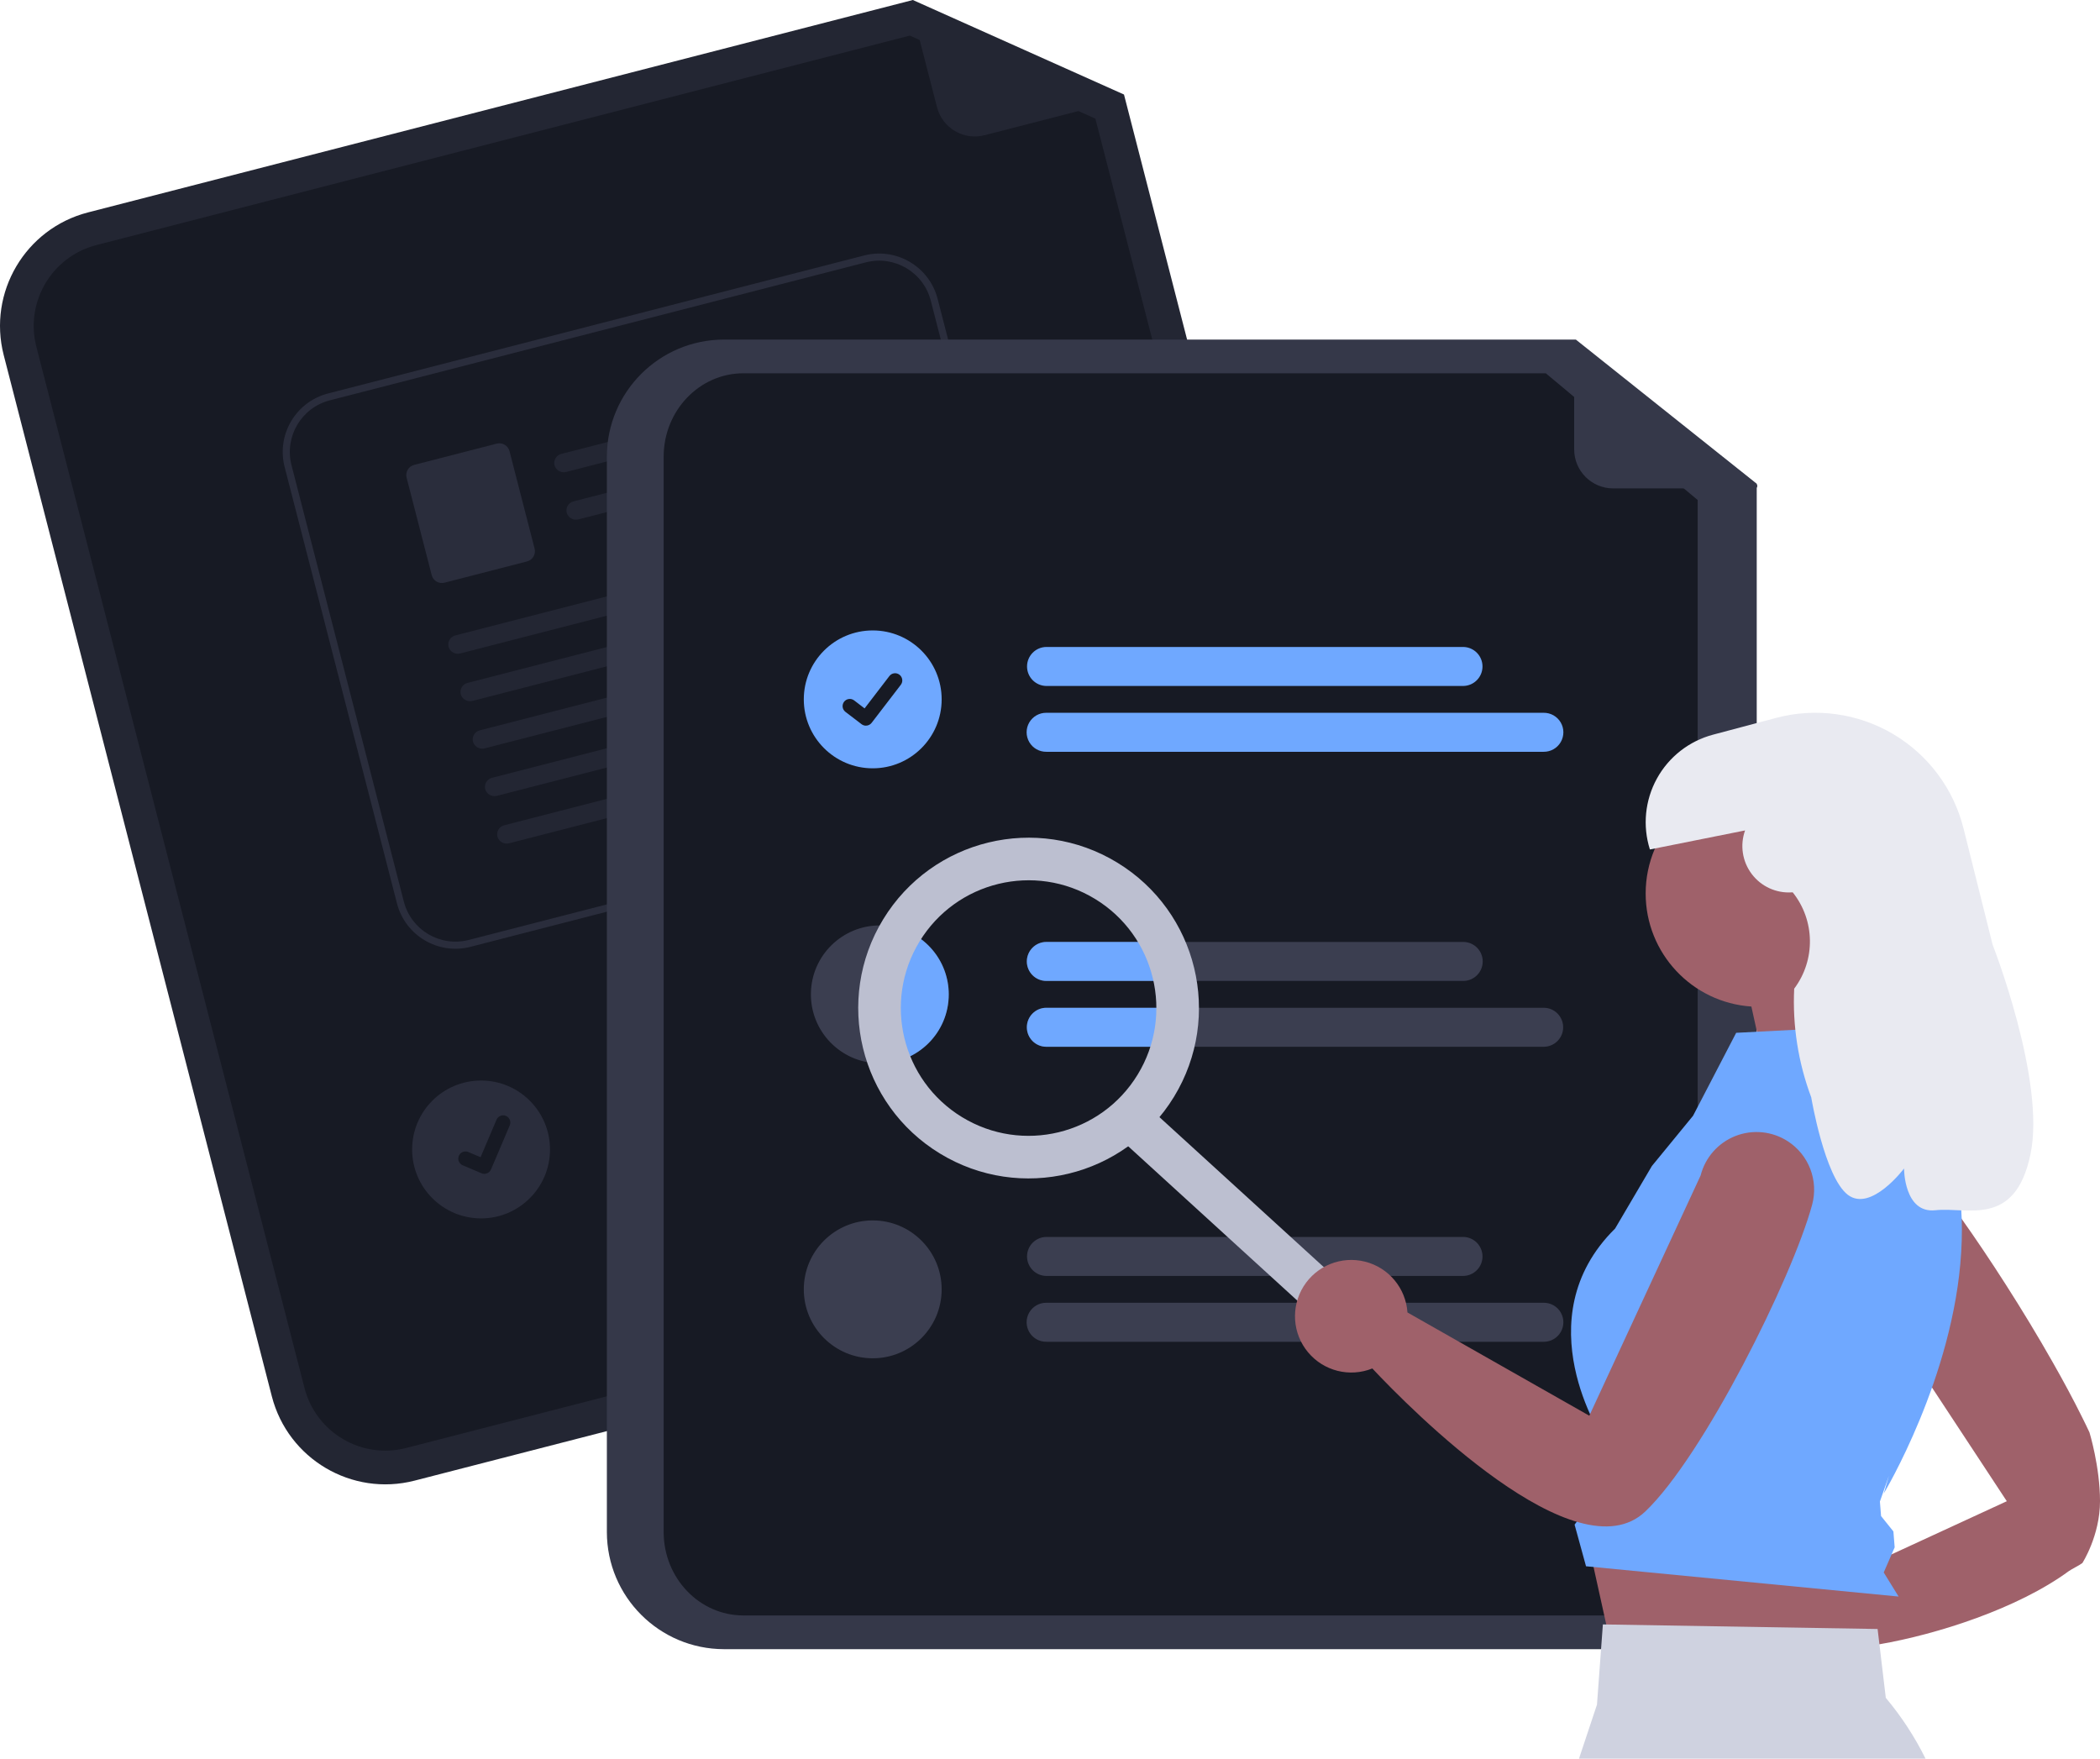
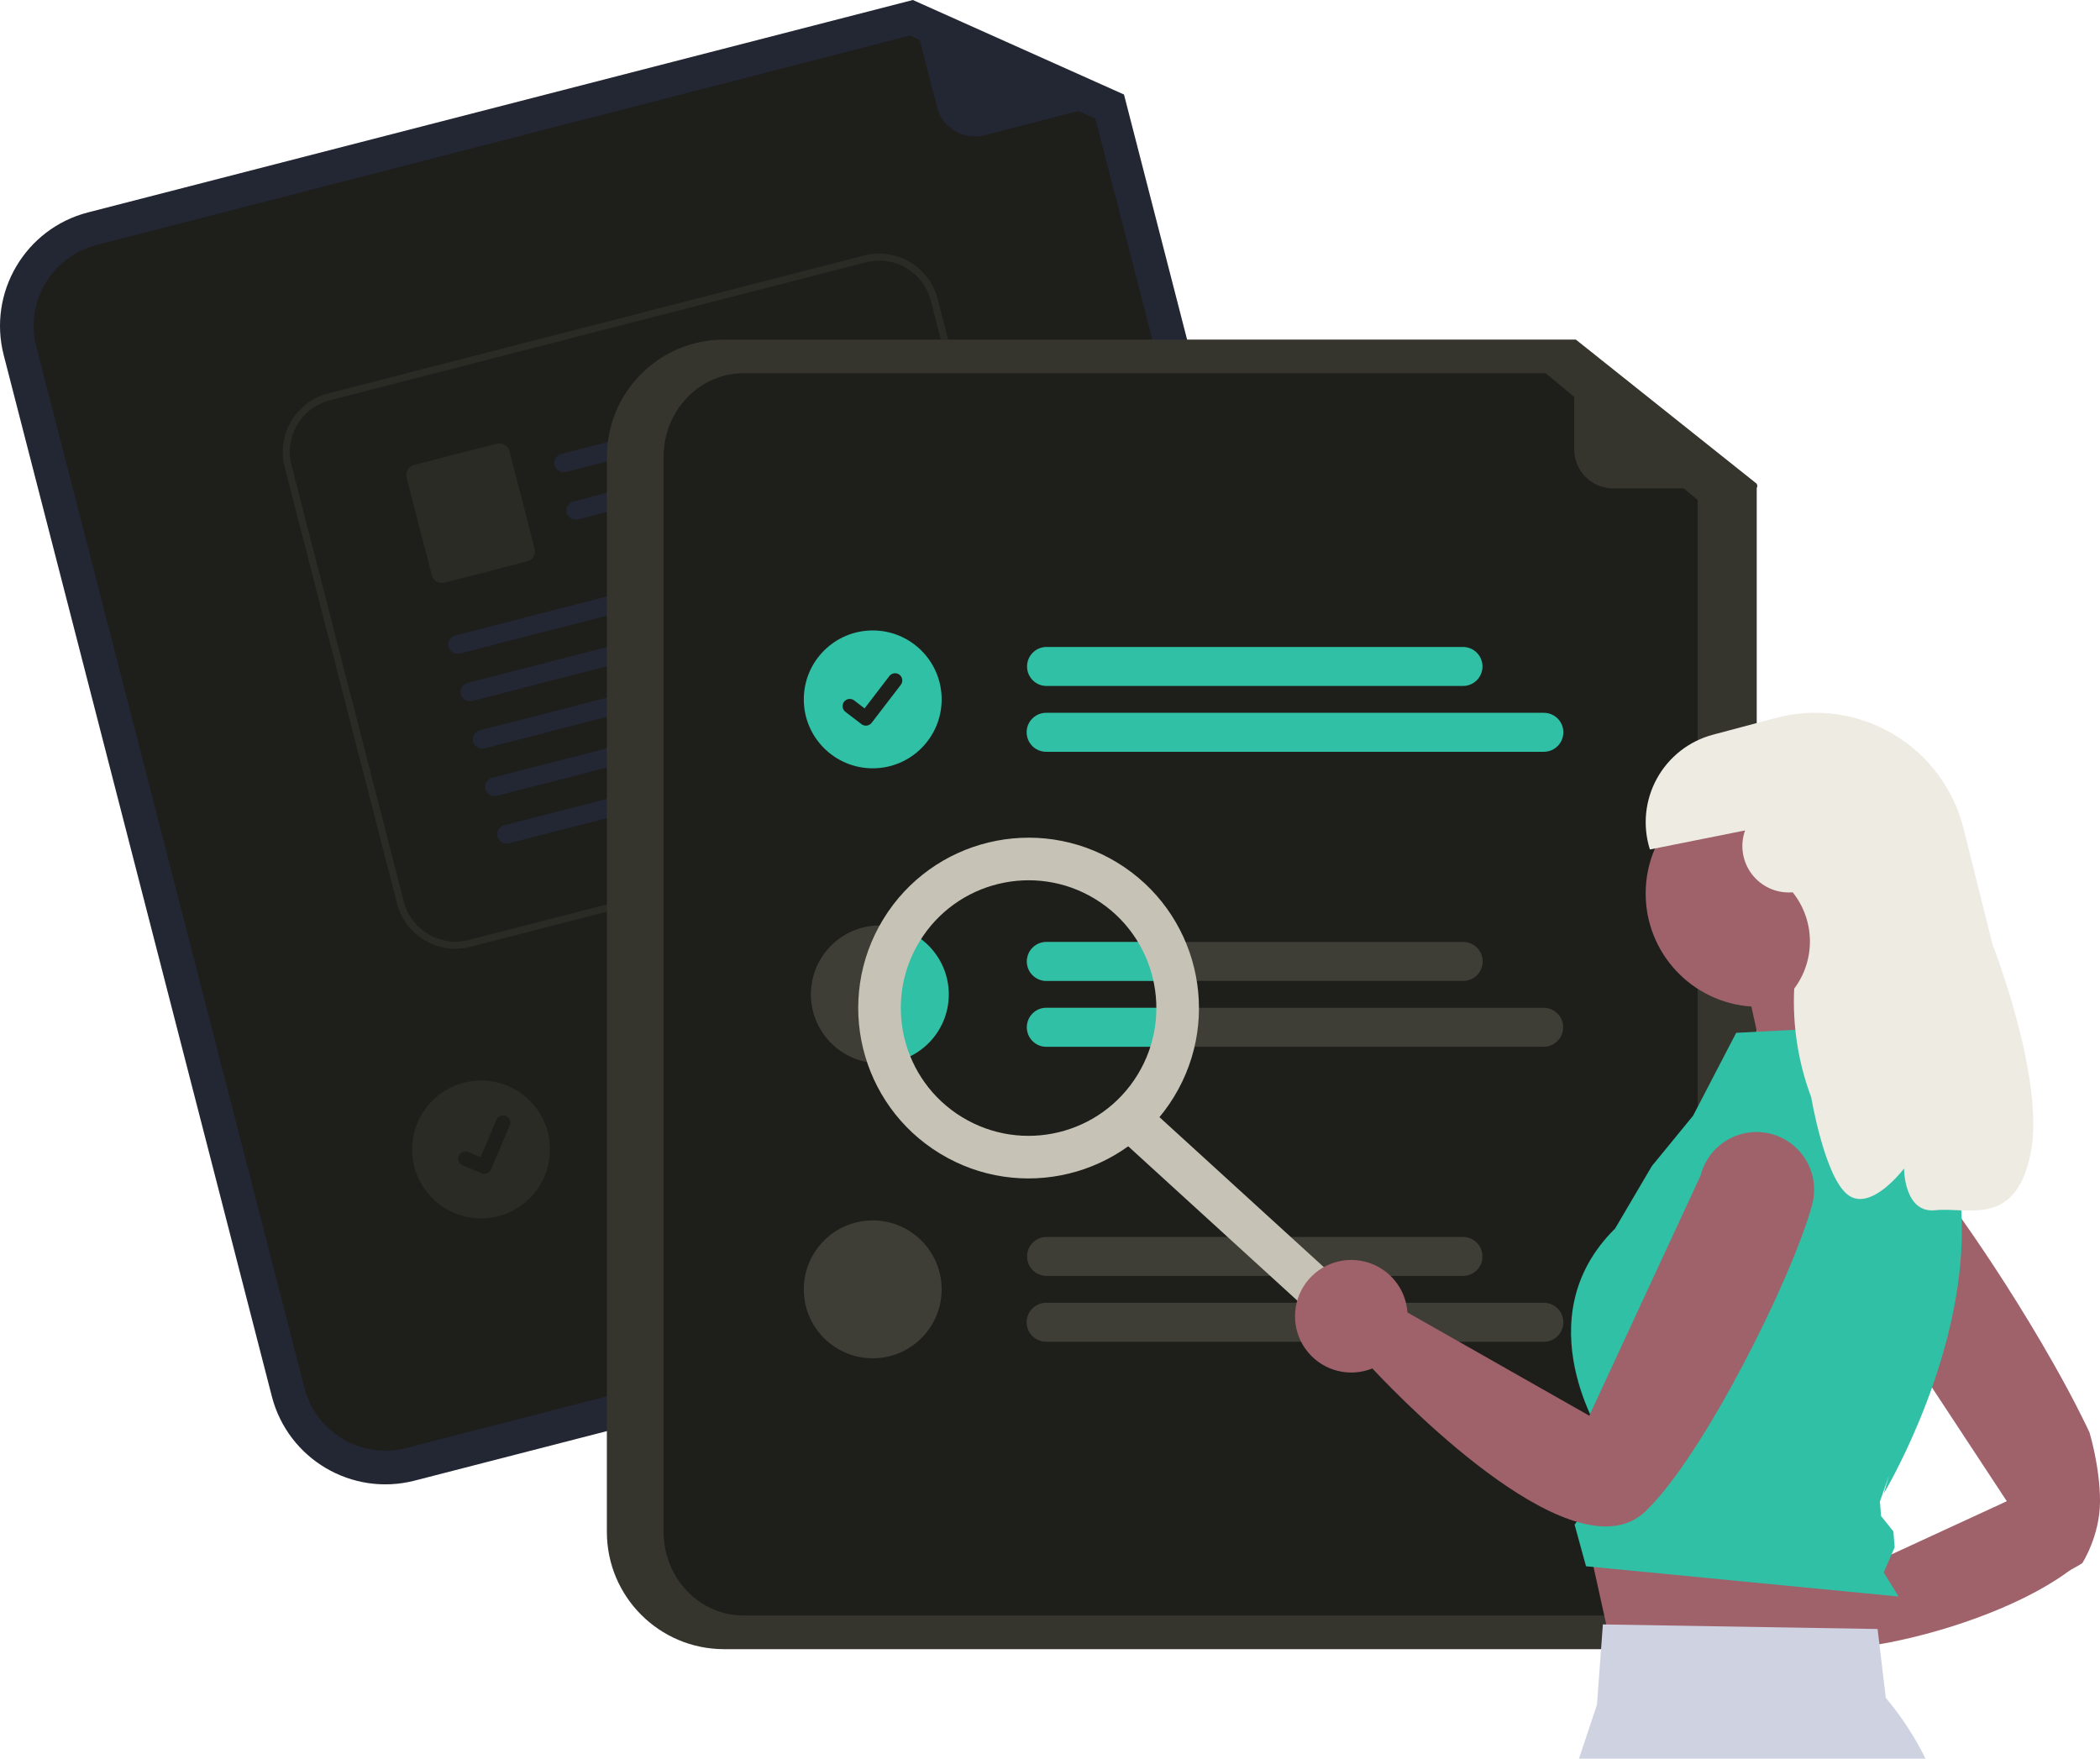
<svg xmlns="http://www.w3.org/2000/svg" width="880" height="736.95" viewBox="0 0 880 736.95">
  <g transform="translate(-164.001 -74.037)">
    <path d="M856.263,663.805,484.692,759.489A49.133,49.133,0,0,1,424.927,724.2L312.554,287.821a49.133,49.133,0,0,1,35.288-59.765l345.687-89.018,88.479,39.609L891.551,604.04A49.133,49.133,0,0,1,856.263,663.805Z" transform="translate(-147.002 -65)" fill="#232633" />
-     <path d="M346.736,236.852a34.988,34.988,0,0,0-25.129,42.56L433.98,715.792a34.988,34.988,0,0,0,42.56,25.129l371.572-95.684a34.988,34.988,0,0,0,25.129-42.56l-107.846-418.8-77.757-34.81Z" transform="translate(-142.374 -60.114)" fill="#171A24" />
+     <path d="M346.736,236.852a34.988,34.988,0,0,0-25.129,42.56L433.98,715.792a34.988,34.988,0,0,0,42.56,25.129l371.572-95.684a34.988,34.988,0,0,0,25.129-42.56l-107.846-418.8-77.757-34.81Z" transform="translate(-142.374 -60.114)" fill="#1E1E1A" />
    <path d="M656.03,180.515l-57.506,14.808a16.345,16.345,0,0,1-19.905-11.753L567.682,141.1a1.021,1.021,0,0,1,1.4-1.188l87.1,38.683a1.022,1.022,0,0,1-.16,1.923Z" transform="translate(-21.968 -64.618)" fill="#232633" />
-     <path d="M665.5,423.036,496.327,466.6a8.173,8.173,0,0,1-4.076-15.829l169.171-43.564a8.173,8.173,0,1,1,4.076,15.829Z" transform="translate(-61.69 65.522)" fill="#3B3E50" />
-     <path d="M702.771,435.344,500.952,487.315a8.173,8.173,0,1,1-4.076-15.829l201.818-51.971a8.173,8.173,0,0,1,4.076,15.829Z" transform="translate(-59.437 71.518)" fill="#3B3E50" />
-     <circle cx="28.886" cy="28.886" r="28.886" transform="translate(336.705 526.817)" fill="#2A2D3C" />
-     <path d="M694.011,443.156,469.335,500.991a25.311,25.311,0,0,1-30.787-18.181L391.465,299.9a25.311,25.311,0,0,1,18.181-30.787l224.676-57.835a25.311,25.311,0,0,1,30.786,18.181l47.084,182.91A25.311,25.311,0,0,1,694.011,443.156Z" transform="translate(-108.191 -30.194)" fill="#171A24" />
-     <path d="M694.011,443.156,469.335,500.991a25.311,25.311,0,0,1-30.787-18.181L391.465,299.9a25.311,25.311,0,0,1,18.181-30.787l224.676-57.835a25.311,25.311,0,0,1,30.786,18.181l47.084,182.91A25.311,25.311,0,0,1,694.011,443.156ZM410.388,271.994a22.333,22.333,0,0,0-16.042,27.165l47.084,182.91a22.333,22.333,0,0,0,27.165,16.042L693.27,440.275a22.333,22.333,0,0,0,16.042-27.165L662.229,230.2a22.333,22.333,0,0,0-27.165-16.042Z" transform="translate(-108.191 -30.194)" fill="#2A2D3C" />
+     <path d="M665.5,423.036,496.327,466.6a8.173,8.173,0,0,1-4.076-15.829l169.171-43.564a8.173,8.173,0,1,1,4.076,15.829Z" transform="translate(-61.69 65.522)" fill="#3E3E36" />
+     <path d="M702.771,435.344,500.952,487.315a8.173,8.173,0,1,1-4.076-15.829l201.818-51.971a8.173,8.173,0,0,1,4.076,15.829Z" transform="translate(-59.437 71.518)" fill="#3E3E36" />
+     <circle cx="28.886" cy="28.886" r="28.886" transform="translate(336.705 526.817)" fill="#2B2B25" />
+     <path d="M694.011,443.156,469.335,500.991a25.311,25.311,0,0,1-30.787-18.181L391.465,299.9a25.311,25.311,0,0,1,18.181-30.787l224.676-57.835a25.311,25.311,0,0,1,30.786,18.181l47.084,182.91A25.311,25.311,0,0,1,694.011,443.156Z" transform="translate(-108.191 -30.194)" fill="#1E1E1A" />
+     <path d="M694.011,443.156,469.335,500.991a25.311,25.311,0,0,1-30.787-18.181L391.465,299.9a25.311,25.311,0,0,1,18.181-30.787l224.676-57.835a25.311,25.311,0,0,1,30.786,18.181l47.084,182.91A25.311,25.311,0,0,1,694.011,443.156ZM410.388,271.994a22.333,22.333,0,0,0-16.042,27.165l47.084,182.91a22.333,22.333,0,0,0,27.165,16.042L693.27,440.275a22.333,22.333,0,0,0,16.042-27.165L662.229,230.2a22.333,22.333,0,0,0-27.165-16.042Z" transform="translate(-108.191 -30.194)" fill="#2B2B25" />
    <path d="M585.656,255.006,472.265,284.2a4.061,4.061,0,0,1-4.92-2.556,3.912,3.912,0,0,1,2.755-4.966l115.425-29.712c4.663,2.362,3.436,7.195.129,8.046Z" transform="translate(-70.923 -12.421)" fill="#232633" />
    <path d="M589.1,268.38,475.708,297.569a4.061,4.061,0,0,1-4.92-2.556,3.912,3.912,0,0,1,2.755-4.966l115.425-29.712c4.663,2.363,3.436,7.195.129,8.046Z" transform="translate(-69.246 -5.906)" fill="#232633" />
-     <path d="M476.1,313.445l-34.606,8.908a4.405,4.405,0,0,1-5.359-3.165L425.618,278.35a4.4,4.4,0,0,1,3.165-5.359l34.606-8.908a4.407,4.407,0,0,1,5.359,3.165l10.512,40.838a4.405,4.405,0,0,1-3.165,5.359Z" transform="translate(-91.231 -4.147)" fill="#2A2D3C" />
+     <path d="M476.1,313.445l-34.606,8.908a4.405,4.405,0,0,1-5.359-3.165L425.618,278.35a4.4,4.4,0,0,1,3.165-5.359l34.606-8.908a4.407,4.407,0,0,1,5.359,3.165l10.512,40.838a4.405,4.405,0,0,1-3.165,5.359Z" transform="translate(-91.231 -4.147)" fill="#2B2B25" />
    <path d="M615.472,295.821,442.416,340.368a4.061,4.061,0,0,1-4.92-2.556,3.912,3.912,0,0,1,2.755-4.966l175.091-45.071c4.663,2.362,3.436,7.195.129,8.046Z" transform="translate(-85.465 7.463)" fill="#232633" />
    <path d="M618.915,309.2,445.859,353.746a4.061,4.061,0,0,1-4.92-2.556,3.912,3.912,0,0,1,2.755-4.966l175.091-45.071c4.663,2.363,3.436,7.195.129,8.046Z" transform="translate(-83.788 13.98)" fill="#232633" />
    <path d="M622.357,322.568,449.3,367.115a4.061,4.061,0,0,1-4.92-2.556,3.912,3.912,0,0,1,2.756-4.966l175.091-45.071c4.663,2.363,3.436,7.195.129,8.046Z" transform="translate(-82.111 20.494)" fill="#232633" />
    <path d="M625.8,335.945,452.744,380.492a4.061,4.061,0,0,1-4.92-2.556,3.912,3.912,0,0,1,2.756-4.966L625.671,327.9C630.333,330.262,629.107,335.094,625.8,335.945Z" transform="translate(-80.433 27.011)" fill="#232633" />
    <path d="M629.242,349.315,456.186,393.862a4.061,4.061,0,0,1-4.92-2.556,3.912,3.912,0,0,1,2.755-4.966l175.091-45.071C633.775,343.632,632.548,348.464,629.242,349.315Z" transform="translate(-78.757 33.524)" fill="#232633" />
-     <path d="M451.8,477.723a3,3,0,0,1-1.895-.131l-.037-.015L442,474.241a3.017,3.017,0,1,1,2.361-5.552l5.1,2.169,6.682-15.719a3.015,3.015,0,0,1,3.955-1.6h0l-.04.1.042-.1a3.019,3.019,0,0,1,1.595,3.956l-7.861,18.482a3.017,3.017,0,0,1-2.03,1.738Z" transform="translate(-84.078 88.105)" fill="#171A24" />
-     <path d="M915.245,783.486H531.552a49.133,49.133,0,0,1-49.077-49.077V283.792a49.133,49.133,0,0,1,49.077-49.077H888.516l75.807,60.423V734.409A49.133,49.133,0,0,1,915.245,783.486Z" transform="translate(-64.166 -18.387)" fill="#353849" />
-     <path d="M525.36,244.215c-18.43.022-33.365,15.656-33.386,34.949V729.781c.021,19.293,14.956,34.927,33.386,34.949H891.892c18.43-.022,33.365-15.656,33.386-34.949V297.316l-63.64-53.1Z" transform="translate(-49.872 -13.759)" fill="#171A24" />
-     <path d="M783.2,337.674H608.507a8.173,8.173,0,0,1,0-16.345H783.2a8.173,8.173,0,0,1,0,16.345Z" transform="translate(-6.044 23.809)" fill="#6FA8FF" />
-     <path d="M816.91,356.221h-208.4a8.173,8.173,0,1,1,0-16.345h208.4a8.173,8.173,0,1,1,0,16.345Z" transform="translate(-6.044 32.845)" fill="#6FA8FF" />
-     <path d="M783.2,404.443H608.511a8.172,8.172,0,1,0,0,16.344H783.2a8.172,8.172,0,0,0,0-16.344Z" transform="translate(-6.042 64.302)" fill="#3B3E50" />
-     <path d="M816.911,422.993h-208.4a8.172,8.172,0,0,0,0,16.344h208.4a8.172,8.172,0,0,0,0-16.344Z" transform="translate(-6.042 73.339)" fill="#3B3E50" />
-     <path d="M783.2,503.909H608.507a8.173,8.173,0,0,1,0-16.345H783.2a8.173,8.173,0,0,1,0,16.345Z" transform="translate(-6.044 104.797)" fill="#3B3E50" />
-     <path d="M816.91,522.456h-208.4a8.173,8.173,0,1,1,0-16.345h208.4a8.173,8.173,0,1,1,0,16.345Z" transform="translate(-6.044 113.833)" fill="#3B3E50" />
-     <circle cx="28.886" cy="28.886" r="28.886" transform="translate(500.831 338.216)" fill="#6FA8FF" />
-     <path d="M558.2,350.7a3,3,0,0,1-1.8-.6l-.032-.024-6.789-5.193a3.017,3.017,0,0,1,3.671-4.788l4.4,3.372,10.391-13.556a3.015,3.015,0,0,1,4.228-.558h0l-.064.09.066-.09a3.019,3.019,0,0,1,.558,4.229L560.6,349.523a3.017,3.017,0,0,1-2.4,1.176Z" transform="translate(-31.347 27.417)" fill="#171A24" />
-     <path d="M597.259,428.678a28.885,28.885,0,0,1-28.881,28.9,6.2,6.2,0,0,1-.744-.03,28.884,28.884,0,1,1,29.625-28.866Z" transform="translate(-35.687 62.032)" fill="#3B3E50" />
-     <circle cx="28.886" cy="28.886" r="28.886" transform="translate(500.831 585.438)" fill="#3B3E50" />
-     <path d="M830.29,296.708H770.908a16.345,16.345,0,0,1-16.345-16.345V236.5a1.022,1.022,0,0,1,1.656-.8l74.705,59.182a1.022,1.022,0,0,1-.634,1.822Z" transform="translate(69.093 -18.013)" fill="#353849" />
-     <path d="M589.51,428.542a28.885,28.885,0,0,1-28.881,28.9,6.2,6.2,0,0,1-.744-.03,62.538,62.538,0,0,1,5.607-57.346A28.9,28.9,0,0,1,589.51,428.542Z" transform="translate(-27.938 62.168)" fill="#6FA8FF" />
-     <path d="M600.334,412.622a8.194,8.194,0,0,1,8.18-8.18h43.53a61.825,61.825,0,0,1,5.369,16.344h-48.9a8.181,8.181,0,0,1-8.18-8.163Z" transform="translate(-6.044 64.302)" fill="#6FA8FF" />
-     <path d="M658.421,422.993a62.35,62.35,0,0,1-2.171,16.344H608.511a8.172,8.172,0,1,1,0-16.344Z" transform="translate(-6.042 73.339)" fill="#6FA8FF" />
-     <path d="M120.652,77.074a8.923,8.923,0,0,1-12.264,2.971L4.278,16.542A8.923,8.923,0,0,1,13.571,1.307l104.11,63.5a8.923,8.923,0,0,1,2.971,12.264Z" transform="translate(631.954 533.875) rotate(11)" fill="#BCBFD0" />
-     <path d="M685.163,483.635a71.385,71.385,0,1,1-23.77-98.115A71.385,71.385,0,0,1,685.163,483.635Zm-106.65-65.052A53.539,53.539,0,1,0,652.1,400.756a53.539,53.539,0,0,0-73.586,17.827Z" transform="translate(-29.19 49.99)" fill="#BCBFD0" />
+     <path d="M451.8,477.723a3,3,0,0,1-1.895-.131l-.037-.015L442,474.241a3.017,3.017,0,1,1,2.361-5.552l5.1,2.169,6.682-15.719a3.015,3.015,0,0,1,3.955-1.6h0l-.04.1.042-.1a3.019,3.019,0,0,1,1.595,3.956l-7.861,18.482a3.017,3.017,0,0,1-2.03,1.738Z" transform="translate(-84.078 88.105)" fill="#1E1E1A" />
+     <path d="M915.245,783.486H531.552a49.133,49.133,0,0,1-49.077-49.077V283.792a49.133,49.133,0,0,1,49.077-49.077H888.516l75.807,60.423V734.409A49.133,49.133,0,0,1,915.245,783.486Z" transform="translate(-64.166 -18.387)" fill="#35352E" />
+     <path d="M525.36,244.215c-18.43.022-33.365,15.656-33.386,34.949V729.781c.021,19.293,14.956,34.927,33.386,34.949H891.892c18.43-.022,33.365-15.656,33.386-34.949V297.316l-63.64-53.1Z" transform="translate(-49.872 -13.759)" fill="#1E1E1A" />
+     <path d="M783.2,337.674H608.507a8.173,8.173,0,0,1,0-16.345H783.2a8.173,8.173,0,0,1,0,16.345Z" transform="translate(-6.044 23.809)" fill="#2FC0A5" />
+     <path d="M816.91,356.221h-208.4a8.173,8.173,0,1,1,0-16.345h208.4a8.173,8.173,0,1,1,0,16.345Z" transform="translate(-6.044 32.845)" fill="#2FC0A5" />
+     <path d="M783.2,404.443H608.511a8.172,8.172,0,1,0,0,16.344H783.2a8.172,8.172,0,0,0,0-16.344Z" transform="translate(-6.042 64.302)" fill="#3E3E36" />
+     <path d="M816.911,422.993h-208.4a8.172,8.172,0,0,0,0,16.344h208.4a8.172,8.172,0,0,0,0-16.344Z" transform="translate(-6.042 73.339)" fill="#3E3E36" />
+     <path d="M783.2,503.909H608.507a8.173,8.173,0,0,1,0-16.345H783.2a8.173,8.173,0,0,1,0,16.345Z" transform="translate(-6.044 104.797)" fill="#3E3E36" />
+     <path d="M816.91,522.456h-208.4a8.173,8.173,0,1,1,0-16.345h208.4a8.173,8.173,0,1,1,0,16.345Z" transform="translate(-6.044 113.833)" fill="#3E3E36" />
+     <circle cx="28.886" cy="28.886" r="28.886" transform="translate(500.831 338.216)" fill="#2FC0A5" />
+     <path d="M558.2,350.7a3,3,0,0,1-1.8-.6l-.032-.024-6.789-5.193a3.017,3.017,0,0,1,3.671-4.788l4.4,3.372,10.391-13.556a3.015,3.015,0,0,1,4.228-.558h0l-.064.09.066-.09a3.019,3.019,0,0,1,.558,4.229L560.6,349.523a3.017,3.017,0,0,1-2.4,1.176Z" transform="translate(-31.347 27.417)" fill="#1E1E1A" />
+     <path d="M597.259,428.678a28.885,28.885,0,0,1-28.881,28.9,6.2,6.2,0,0,1-.744-.03,28.884,28.884,0,1,1,29.625-28.866Z" transform="translate(-35.687 62.032)" fill="#3E3E36" />
+     <circle cx="28.886" cy="28.886" r="28.886" transform="translate(500.831 585.438)" fill="#3E3E36" />
+     <path d="M830.29,296.708H770.908a16.345,16.345,0,0,1-16.345-16.345V236.5a1.022,1.022,0,0,1,1.656-.8l74.705,59.182a1.022,1.022,0,0,1-.634,1.822Z" transform="translate(69.093 -18.013)" fill="#35352E" />
+     <path d="M589.51,428.542a28.885,28.885,0,0,1-28.881,28.9,6.2,6.2,0,0,1-.744-.03,62.538,62.538,0,0,1,5.607-57.346A28.9,28.9,0,0,1,589.51,428.542Z" transform="translate(-27.938 62.168)" fill="#2FC0A5" />
+     <path d="M600.334,412.622a8.194,8.194,0,0,1,8.18-8.18h43.53a61.825,61.825,0,0,1,5.369,16.344h-48.9a8.181,8.181,0,0,1-8.18-8.163Z" transform="translate(-6.044 64.302)" fill="#2FC0A5" />
+     <path d="M658.421,422.993a62.35,62.35,0,0,1-2.171,16.344H608.511a8.172,8.172,0,1,1,0-16.344Z" transform="translate(-6.042 73.339)" fill="#2FC0A5" />
+     <path d="M120.652,77.074a8.923,8.923,0,0,1-12.264,2.971L4.278,16.542A8.923,8.923,0,0,1,13.571,1.307l104.11,63.5a8.923,8.923,0,0,1,2.971,12.264Z" transform="translate(631.954 533.875) rotate(11)" fill="#C6C3B6" />
+     <path d="M685.163,483.635a71.385,71.385,0,1,1-23.77-98.115A71.385,71.385,0,0,1,685.163,483.635Zm-106.65-65.052A53.539,53.539,0,1,0,652.1,400.756a53.539,53.539,0,0,0-73.586,17.827Z" transform="translate(-29.19 49.99)" fill="#C6C3B6" />
    <g transform="translate(706.664 372.72)">
      <path d="M867.955,559.875c-.952-2.023-1.933-4.075-2.974-6.142-3.733-7.54-7.971-15.422-12.478-23.334-12.388-21.862-26.769-44.021-38.087-59.963v-.015c-4.566-6.439-8.641-11.838-11.883-15.824a24.158,24.158,0,1,0-37.239,30.785l36.689,55.725L819.25,567.34l14.069,21.386-48.274,22.263-7.9,3.644L753.873,625.37l-.134.059c-.045-.03-.1-.059-.149-.089a23.9,23.9,0,0,0-3.6-1.8,23.542,23.542,0,0,0-9.682-1.621,23.281,23.281,0,0,0-7.153,1.443,23.591,23.591,0,0,0-15.036,17.891c-.1.476-.163.967-.223,1.472a1.129,1.129,0,0,0-.015.223h-.015a23.682,23.682,0,0,0,12.849,23.617c.3.149.595.3.907.431a22.325,22.325,0,0,0,4.64,1.532,23.482,23.482,0,0,0,6.083.521,23.886,23.886,0,0,0,5.607-.922h.015a24.336,24.336,0,0,0,3.064-1.13,23.694,23.694,0,0,0,13.206-15.928c.952-.119,2.022-.268,3.2-.431,2.409-.342,5.265-.773,8.492-1.294,1.279-.208,2.618-.431,4-.669,24.182-4.164,58-14.97,79.357-30.645,1.041-.773,4.758-2.608,5.7-3.4,0,0,7.393-11.466,7.393-25.907S867.955,559.875,867.955,559.875Z" transform="translate(-535.036 -258.343)" fill="#9f616a" />
      <path d="M1531.641-5041.831a47.482,47.482,0,0,1-44.3-47.373,47.479,47.479,0,0,1,47.479-47.479,47.478,47.478,0,0,1,47.478,47.479,47.372,47.372,0,0,1-16.3,35.811l4.509,24.357-35.271,3.5Z" transform="translate(-1340.394 5164.926)" fill="#9f616a" />
      <path d="M380.764,327.342l13.989,63.231,102.3,9.253,9.4-55.057Z" transform="translate(-259.741 12.16)" fill="#9f616a" />
      <path d="M820.133,632.887H674.909l7.54-22.65,2.469-33.61,1.413.03,111.688,1.859,2.023.03,3.435,28.851a127.6,127.6,0,0,1,16.656,25.49Z" transform="translate(-555.901 -194.621)" fill="#CFD2E0" />
-       <path d="M741.872,410.794l50.918-2.623,23.646,37.37s22.819,4.68,19.735,57.115-32.462,101.206-32.462,101.206l2.183-7.482L802.1,607.211l.486,6.081,5.171,6.441.532,6.661-4.582,10.538,6.23,10.091-130.987-12.69-4.79-17.449,6.99-9.369-3.9-12.222,5.867-11.749,3.059-2.551s-33.472-50.288,4.952-88.163l15.422-26.218L723.8,445.56Z" transform="translate(-556.995 -276.69)" fill="#6FA8FF" />
-       <path d="M520.65,49.31a19.451,19.451,0,0,0,19.619,25.95l.333-.022h0a32.971,32.971,0,0,1,.631,40.379h0a114.14,114.14,0,0,0,7.138,45.529s5.59,33.375,15.318,40.834,23.573-11.005,23.573-11.005-.046,18.968,13.2,17.485,33.3,7.5,39.784-23.416S624.38,97.173,624.38,97.173l-12.189-48.7a63.994,63.994,0,0,0-78.51-46.321L507.209,9.189a37.944,37.944,0,0,0-26.441,48.1h0l39.891-7.979" transform="translate(-332.045 -0.011)" fill="#E9EAF1" />
+       <path d="M741.872,410.794l50.918-2.623,23.646,37.37s22.819,4.68,19.735,57.115-32.462,101.206-32.462,101.206l2.183-7.482L802.1,607.211l.486,6.081,5.171,6.441.532,6.661-4.582,10.538,6.23,10.091-130.987-12.69-4.79-17.449,6.99-9.369-3.9-12.222,5.867-11.749,3.059-2.551s-33.472-50.288,4.952-88.163l15.422-26.218L723.8,445.56Z" transform="translate(-556.995 -276.69)" fill="#2FC0A5" />
+       <path d="M520.65,49.31a19.451,19.451,0,0,0,19.619,25.95l.333-.022h0a32.971,32.971,0,0,1,.631,40.379h0a114.14,114.14,0,0,0,7.138,45.529s5.59,33.375,15.318,40.834,23.573-11.005,23.573-11.005-.046,18.968,13.2,17.485,33.3,7.5,39.784-23.416S624.38,97.173,624.38,97.173l-12.189-48.7a63.994,63.994,0,0,0-78.51-46.321L507.209,9.189a37.944,37.944,0,0,0-26.441,48.1h0l39.891-7.979" transform="translate(-332.045 -0.011)" fill="#EDEBE2" />
      <path d="M801.464,446.665a24.161,24.161,0,0,0-36.6,14.292L718.216,561.625l-76.2-43.261a23.591,23.591,0,1,0-14.723,23.465c16.047,17.126,85.617,87.347,114.418,59.91,24.208-23.062,61.458-97.6,69.868-128.464a24.164,24.164,0,0,0-10.113-26.609Z" transform="translate(-594.887 -267.075)" fill="#9f616a" />
    </g>
  </g>
</svg>
